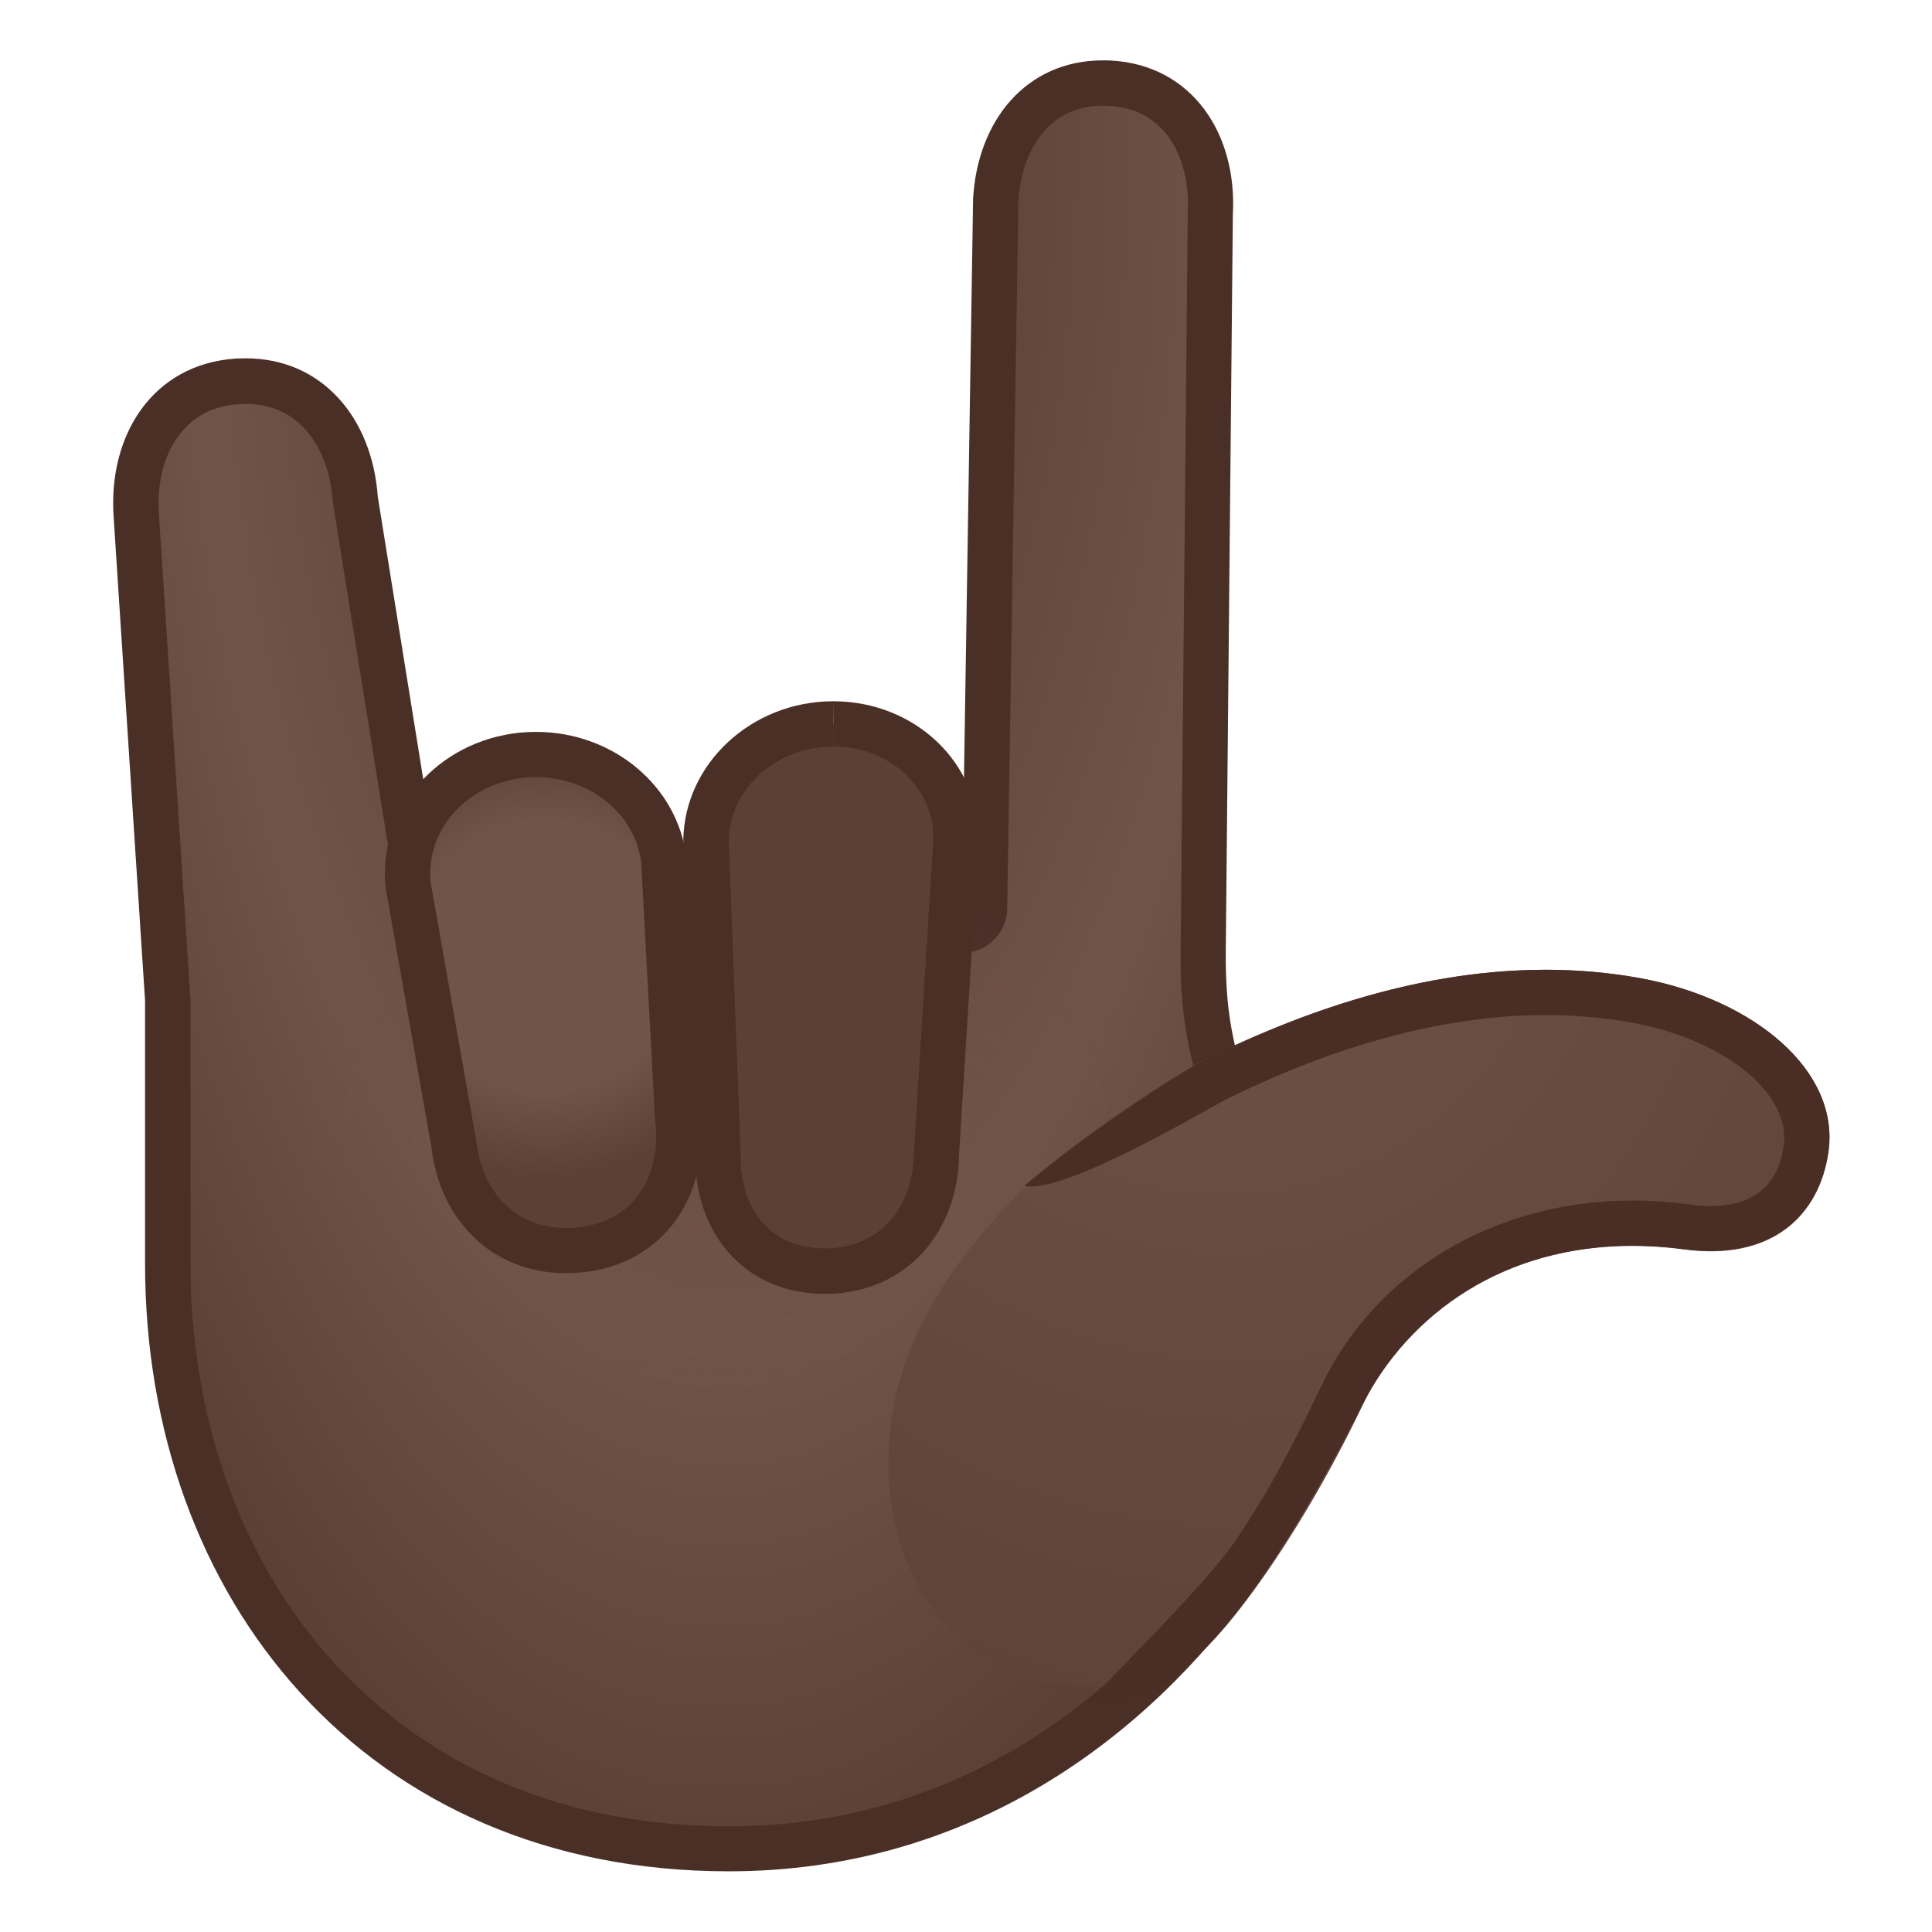
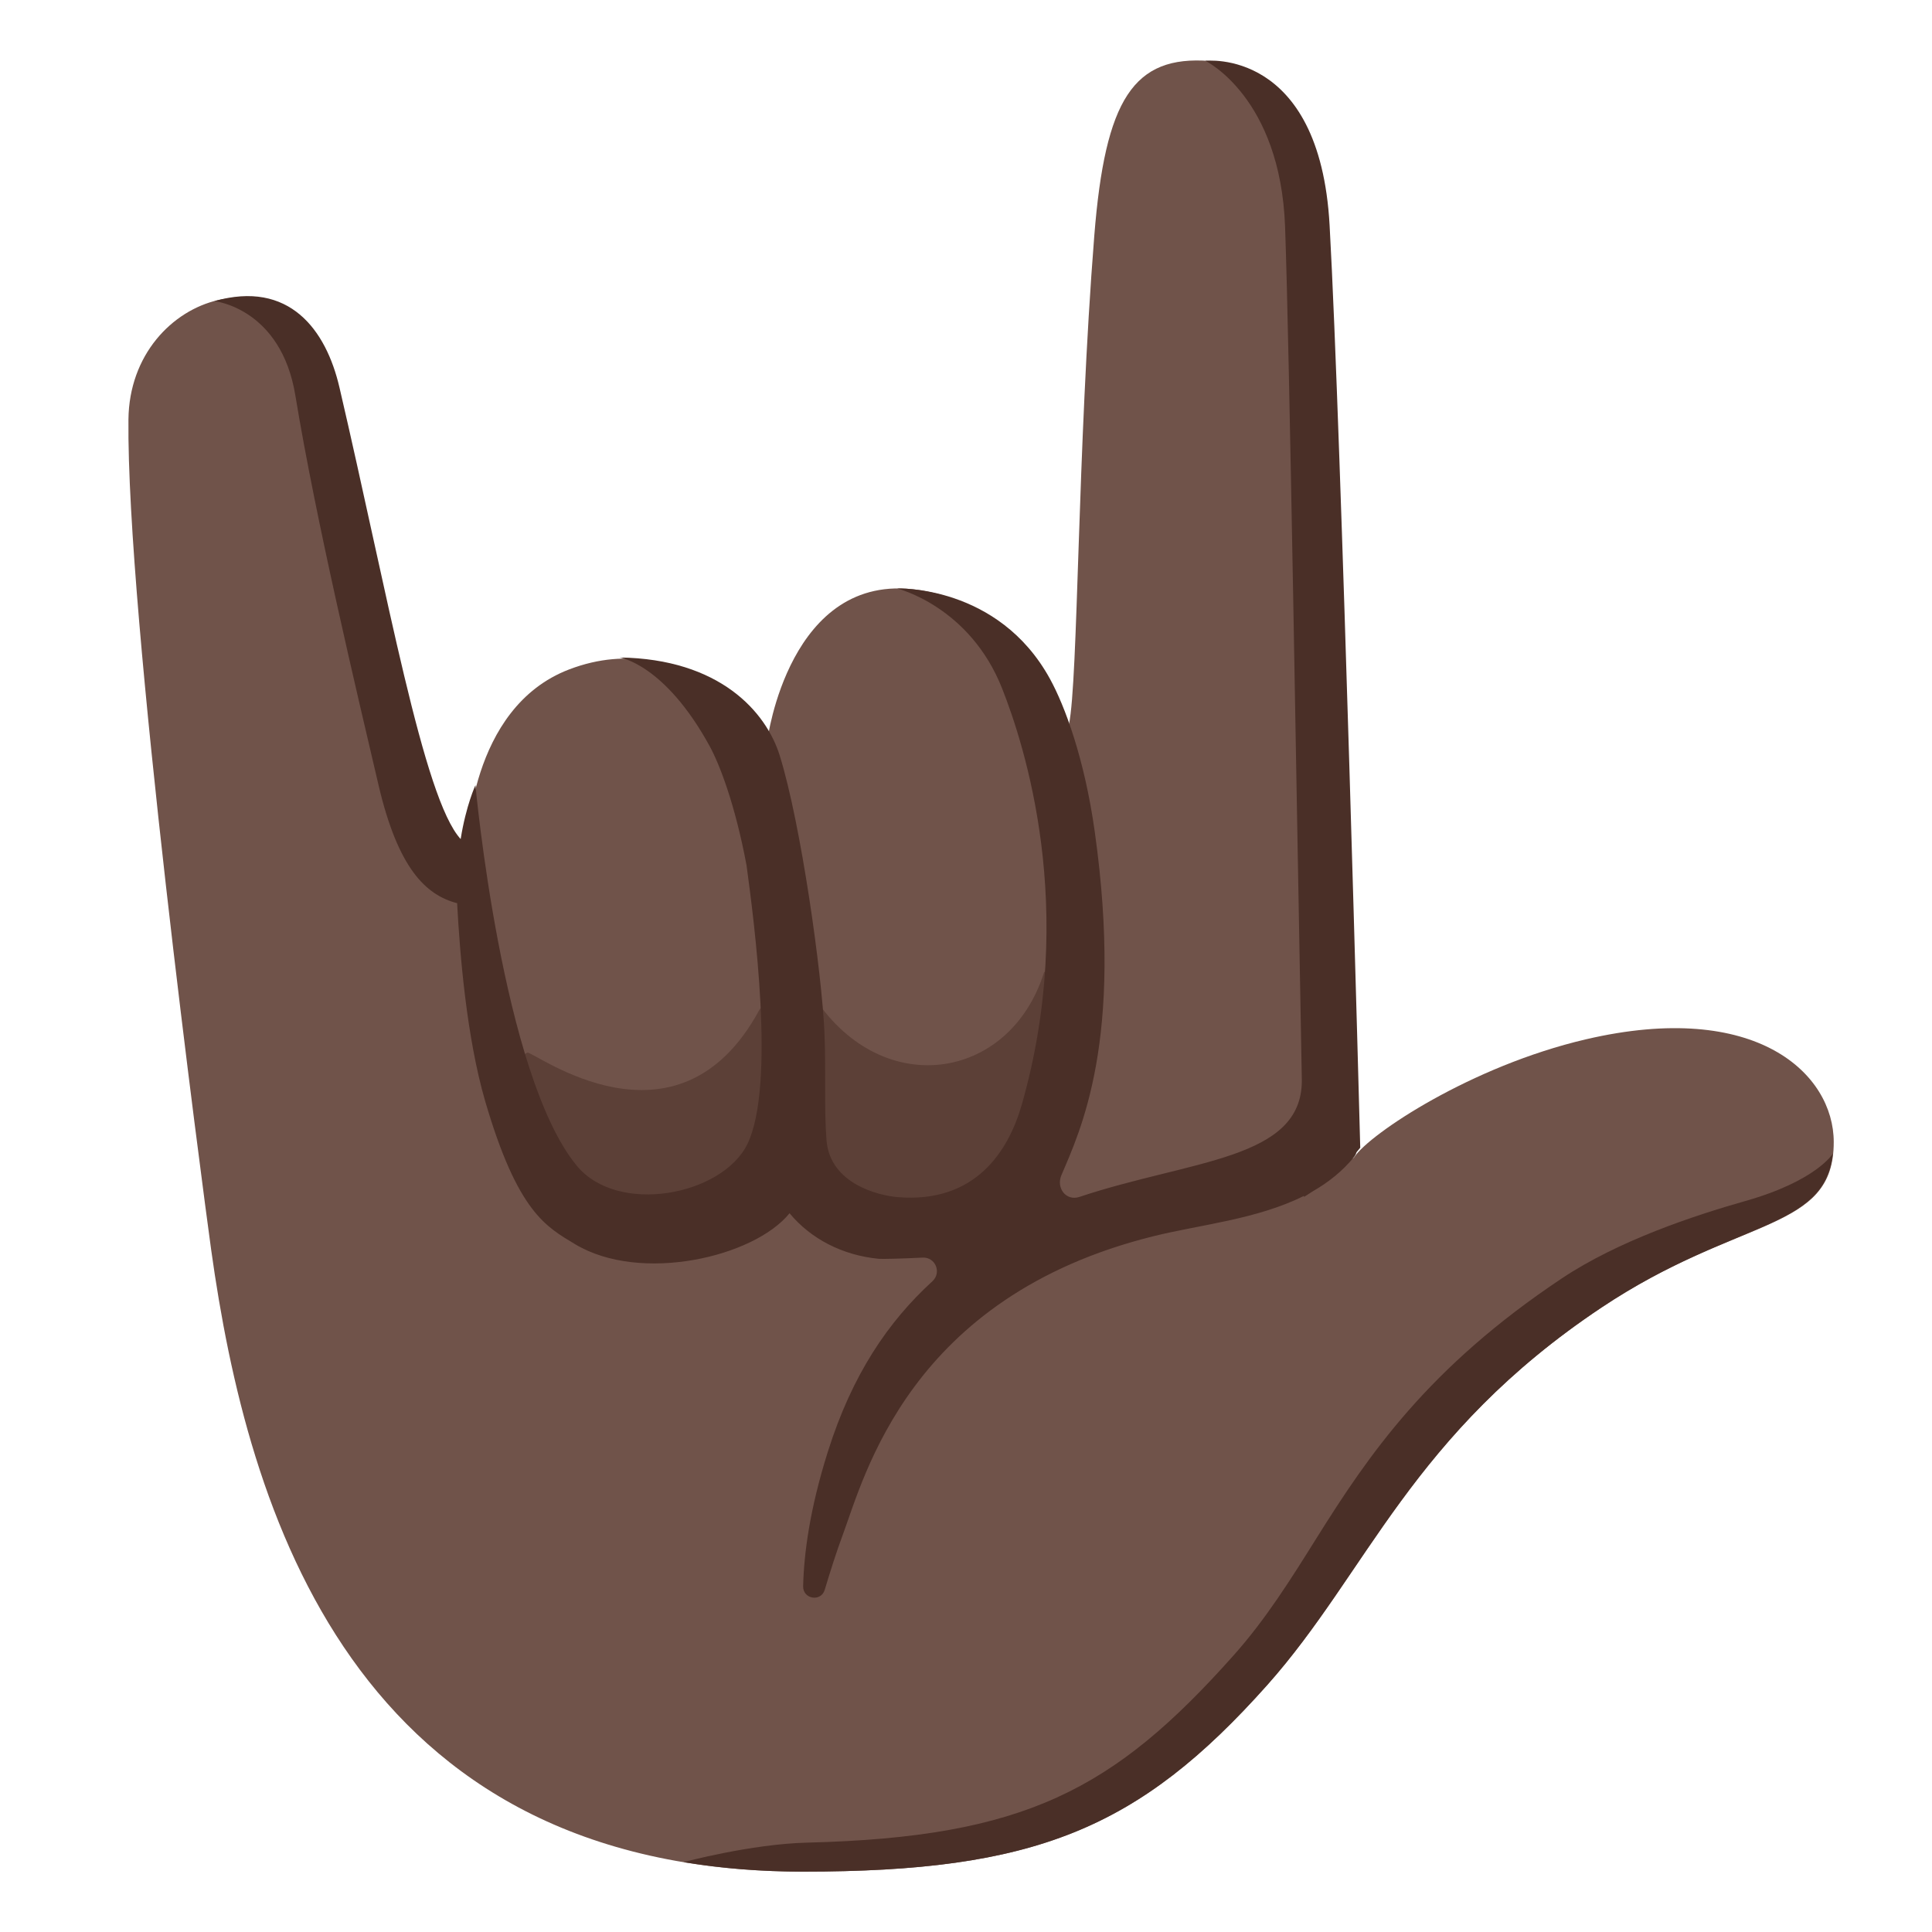
- <svg xmlns="http://www.w3.org/2000/svg" enable-background="new 0 0 128 128" viewBox="0 0 128 128">
-   <radialGradient id="e" cx="47.958" cy="9.954" r="115.5" gradientTransform="matrix(-.0021809 .9906 -.4419 -.00095467 52.461 -37.036)" gradientUnits="userSpaceOnUse">
-     <stop stop-color="#5C4037" offset=".246" />
-     <stop stop-color="#70534A" offset=".688" />
-     <stop stop-color="#5C4037" offset=".999" />
-   </radialGradient>
-   <path d="m48.28 122.5c-21.88 0-37.17-15.93-37.17-38.75v-17.44l-2.08-32.11c-0.19-2.65 0.5-5.01 1.93-6.66 1.17-1.35 2.81-2.13 4.73-2.27 0.2-0.01 0.4-0.02 0.59-0.02 4.07 0 6.92 3.05 7.25 7.77 0 0.04 0.01 0.09 0.01 0.13l3.86 23.99c0.12 0.72 0.74 1.26 1.47 1.26 9.94 0.05 23.2 1.28 34.59 3.21 0.08 0.01 0.17 0.02 0.25 0.02 0.35 0 0.69-0.12 0.96-0.35 0.34-0.28 0.53-0.69 0.54-1.13l0.74-46.96c0.21-3.8 2.49-7.7 7.1-7.7 0.15 0 0.3 0 0.46 0.01 2.11 0.11 3.86 1.02 5.05 2.61 1.16 1.56 1.73 3.7 1.6 6.02l-0.47 49.03c-0.02 1.94 0.11 3.66 0.4 5.27 1.35 7.53 4.85 9.15 7.16 10.23 1 0.47 1.58 0.75 1.84 1.25 1.76 3.39 0.3 12.27-5.18 21.28-3.88 6.41-15.15 21.31-35.63 21.31z" fill="url(#e)" />
-   <path d="m73.07 7c0.12 0 0.25 0 0.38 0.01 1.5 0.08 2.72 0.63 3.63 1.64 1.14 1.27 1.73 3.24 1.61 5.41v0.14l-0.47 48.96c-0.02 2.03 0.12 3.84 0.43 5.55 1.49 8.29 5.57 10.19 8 11.32 0.42 0.2 0.99 0.46 1.15 0.61 1.26 2.51 0.5 10.49-5.15 19.79-3.77 6.18-14.65 20.57-34.37 20.57-10.64 0-19.68-3.75-26.15-10.84-6.14-6.73-9.51-16.1-9.51-26.41v-17.44c0-0.06 0-0.13-0.01-0.19l-2.08-32.03c-0.16-2.21 0.41-4.24 1.57-5.56 0.92-1.06 2.16-1.65 3.7-1.75 0.17-0.01 0.33-0.02 0.49-0.02 3.91 0 5.55 3.44 5.75 6.38 0.01 0.09 0.02 0.18 0.03 0.26l3.86 23.99c0.23 1.45 1.48 2.52 2.95 2.52 9.86 0.05 23.03 1.27 34.35 3.19 0.17 0.03 0.33 0.04 0.5 0.04 0.7 0 1.38-0.24 1.92-0.69 0.67-0.56 1.07-1.38 1.08-2.26l0.74-46.9c0.17-2.92 1.74-6.29 5.6-6.29m0-3c-5.09 0-8.31 4-8.6 9.17l-0.74 46.96c-10.6-1.79-24.01-3.18-34.84-3.23l-3.86-23.99c-0.37-5.19-3.66-9.17-8.75-9.17-0.23 0-0.46 0.01-0.7 0.02-5.48 0.38-8.44 5.09-8.05 10.52l2.08 32.01v17.44c0 22.14 14.57 40.25 38.67 40.25 31.99 0 46.97-35.5 42.16-44.78-1.53-2.95-7.04-0.96-8.85-11.05-0.3-1.64-0.39-3.32-0.38-4.99l0.47-48.96c0.29-5.32-2.68-9.89-8.08-10.19-0.18-0.01-0.36-0.01-0.53-0.01z" fill="#4A2F27" />
-   <radialGradient id="d" cx="48.104" cy="75.155" r="29.551" gradientTransform="matrix(1 0 0 .6096 0 29.235)" gradientUnits="userSpaceOnUse">
-     <stop stop-color="#70534A" stop-opacity=".8" offset=".3" />
-     <stop stop-color="#70534A" stop-opacity="0" offset="1" />
-   </radialGradient>
-   <ellipse cx="48.1" cy="75.05" rx="27.54" ry="20.47" fill="url(#d)" opacity=".4" />
-   <radialGradient id="c" cx="49.052" cy="258.46" r="29.562" fx="55.192" fy="229.54" gradientTransform="matrix(-.0067217 .9851 -.3362 .0036853 142.3 4.0201)" gradientUnits="userSpaceOnUse">
-     <stop stop-color="#70534A" offset=".606" />
-     <stop stop-color="#5C4037" offset=".999" />
-   </radialGradient>
-   <path d="m54.66 84.22c-2.01 0-3.74-0.67-5-1.95-1.37-1.39-2.11-3.4-2.08-5.67l-0.8-20.98c0.05-4.17 3.82-7.64 8.4-7.66 2.36 0 4.49 0.87 6.04 2.44 1.39 1.41 2.15 3.25 2.12 5.18l-1.29 20.83c-0.06 4.61-3.08 7.79-7.36 7.81h-0.03z" fill="url(#c)" />
-   <path d="m55.21 46.46v3c1.92 0 3.67 0.71 4.94 1.99 1.09 1.11 1.69 2.54 1.69 4.04l-1.29 20.82c0 0.05 0 0.1-0.01 0.15-0.04 3.1-1.86 6.23-5.89 6.25-1.63 0-2.95-0.51-3.93-1.5-1.09-1.1-1.67-2.73-1.65-4.6v-0.15l-0.79-20.82c0.08-3.4 3.16-6.17 6.91-6.18l0.02-3m0 0h-0.04c-5.4 0.02-9.83 4.15-9.9 9.21l0.8 20.91c-0.06 5.05 3.21 9.14 8.58 9.14h0.04c5.4-0.02 8.79-4.15 8.85-9.21l1.3-20.91c0.07-5.06-4.24-9.14-9.63-9.14z" fill="#4A2F27" />
-   <radialGradient id="b" cx="36.123" cy="63.366" r="14.659" gradientUnits="userSpaceOnUse">
-     <stop stop-color="#70534A" offset=".606" />
-     <stop stop-color="#5C4037" offset=".999" />
-   </radialGradient>
-   <path d="m37.49 82.85c-3.95 0-6.94-2.83-7.42-7.05l-3.03-17.2c-0.21-1.89 0.37-3.86 1.65-5.45 1.41-1.75 3.56-2.89 5.91-3.13 0.31-0.03 0.63-0.05 0.94-0.05 4.36 0 7.99 3.03 8.45 7.05l0.91 17.02c0.28 2.44-0.28 4.62-1.57 6.22-1.17 1.45-2.87 2.33-4.91 2.54-0.32 0.04-0.63 0.05-0.93 0.05z" fill="url(#b)" />
-   <path d="m35.53 51.49c3.56 0 6.54 2.42 6.95 5.64l0.92 17.01c0 0.06 0.01 0.12 0.02 0.18 0.22 1.95-0.22 3.73-1.26 5.02-0.91 1.13-2.26 1.82-3.9 1.98-0.26 0.03-0.52 0.04-0.77 0.04-3.2 0-5.53-2.24-5.93-5.72l-0.03-0.18-3-17.01c-0.16-1.55 0.31-3.09 1.32-4.35 1.16-1.44 2.94-2.38 4.89-2.58 0.27-0.02 0.53-0.03 0.79-0.03m0-3c-0.36 0-0.72 0.02-1.09 0.05-5.5 0.56-9.48 5.18-8.88 10.33l3.02 17.11c0.55 4.81 3.98 8.37 8.91 8.37 0.35 0 0.71-0.02 1.07-0.05 5.5-0.56 8.43-5.18 7.84-10.33l-0.92-17.11c-0.56-4.81-4.9-8.37-9.95-8.37z" fill="#4A2F27" />
-   <radialGradient id="a" cx="67.233" cy="492.74" r="80.744" gradientTransform="matrix(-.7863 .2317 .2647 .8812 1.8741 -398.11)" gradientUnits="userSpaceOnUse">
-     <stop stop-color="#70534A" offset="0" />
-     <stop stop-color="#5C4037" offset=".999" />
-   </radialGradient>
-   <path d="m108.69 64.81c7.5 1.38 13.25 6.12 12.45 11.56-0.61 4.13-3.7 7.19-9.56 6.41-10.1-1.35-17.97 3.32-21.32 10.35-4.19 8.8-9.88 16.62-12.37 17.55-10.74 4.02-20.33-3.74-18.89-16.18 1.53-13.25 17.13-22.54 21.2-24.49 5.86-2.82 16.74-7.35 28.49-5.2z" fill="url(#a)" />
-   <path d="m108.69 64.81c-2.14-0.39-4.25-0.56-6.3-0.56-9.24 0-17.39 3.45-22.2 5.76-1.83 0.88-8.15 5-12.32 8.55 2.62 0.62 12.27-5.2 13.62-5.85 2.81-1.35 11.36-5.46 20.9-5.46 1.96 0 3.9 0.17 5.76 0.51 6.13 1.12 10.53 4.71 10.02 8.17-0.39 2.64-2.01 3.97-4.83 3.97-0.43 0-0.89-0.03-1.37-0.1-1.28-0.17-2.57-0.26-3.82-0.26-9.1 0-17 4.71-20.61 12.29-1.35 2.83-2.77 5.64-4.43 8.31-0.79 1.27-1.61 2.51-2.58 3.65-1.34 1.57-2.75 3.08-4.18 4.57-0.72 0.75-1.44 1.49-2.16 2.23-0.37 0.38-0.72 0.81-1.12 1.15-0.18 0.15-0.72 0.73-0.92 0.74 1.38-0.09 6.29 3.75 18.09-19.37 3.13-6.13 9.46-10.58 17.9-10.58 1.11 0 2.25 0.08 3.42 0.23 0.62 0.08 1.21 0.12 1.76 0.12 4.72 0 7.25-2.84 7.8-6.53 0.82-5.41-4.93-10.16-12.43-11.54z" fill="#4A2E26" />
+ <svg xmlns="http://www.w3.org/2000/svg" version="1.1" id="ASL_I_love_you_emoji_x5F_u1f91f" x="0px" y="0px" viewBox="0 0 128 128" style="enable-background:new 0 0 128 128;" xml:space="preserve">
+   <path style="fill:#70534A;" d="M105.06,68.86c-7.62,1.78-14.3,6.26-15.32,7.78c-0.25,0.37-0.85,0.05-1.69-0.74  c0.15-17.88,0.22-46.04-0.57-59.9c-0.55-9.65-4.14-11.72-7.33-11.96c-5.05-0.39-6.93,2.52-7.65,11.57  c-1.13,14.27-1.06,29.37-1.68,32.4c0,0-2.15-7.78-10.02-8.93c-8.52-1.24-9.96,9.96-9.96,9.96s-5.11-7.75-13.13-4.69  c-6.68,2.55-6.75,11.71-6.75,11.71c-2.94,1.3-6.42-14.55-9.39-30.78C19.9,16.12,8.6,19.21,8.51,27.79  c-0.14,12.92,4.91,50.88,5.48,55.01c2.41,17.29,9.35,41.2,39.23,41.2c15.32,0,22.21-2.79,30.74-12.36  c6.67-7.49,9.53-16.6,22.16-25.02c9.18-6.12,15.38-4.96,15.37-10.96C121.49,71.17,116.4,66.21,105.06,68.86z" />
+   <path style="fill:#5C4037;" d="M50.32,66.89c0.18-0.33,2.8-2.15,3.46-1.08c4.45,7.14,13.1,5.91,15.39-1.39  c0.27-0.86,2,13.51-6.73,17c-2.61,1.04-6.12,1.09-7.99-1.01c-1.57-1.76-3.22-1.47-6.74,0.66c-2.43,1.47-7.3,0.39-9.25-1.67  c-1.95-2.06-3.3-4.36-4.14-7.08c-0.26-0.83-0.33-2.14,0.62-2.58C35.29,69.59,44.87,77,50.32,66.89z" />
+   <g>
+     <path style="fill:#4A2F27;" d="M88.09,14.93c-0.65-11.8-8.23-10.9-8.23-10.9s4.97,2.4,5.28,11c0.3,8.33,0.76,38.1,1.11,56.56   c0,5.26-7.33,5.24-14.74,7.71c-0.88,0.29-1.55-0.59-1.19-1.44c1.24-2.92,4.15-8.96,2.21-22.76c-0.68-4.86-1.99-8.34-2.96-10.11   c-3.43-6.27-10.13-6-10.13-6s4.81,1.17,6.96,6.64c1.46,3.7,5,14.57,1.3,27.54c-0.86,3.02-3.03,6.59-8.26,6.14   c-1.24-0.11-4.44-0.88-4.68-3.75c-0.17-2.06-0.03-4.74-0.14-7.19c-0.17-3.88-1.54-13.74-2.96-18.31c-0.9-2.9-3.98-6.41-10.61-6.5   c0,0,2.98,0.41,5.97,5.88c0.66,1.21,1.69,3.88,2.44,7.89c0.5,3.68,1.94,14.57,0.06,18.46c-1.65,3.4-8.57,4.75-11.3,1.45   c-4.96-6-6.72-25.22-6.72-25.22s-0.62,1.32-0.98,3.57c-2.47-2.69-4.83-16.19-8.03-29.92c-0.89-3.83-3.33-7.13-8.29-5.72   c0,0,4.42,0.45,5.37,6.26c1.36,8.28,4.1,19.78,5.51,25.81c1.29,5.5,3.12,7.28,5.21,7.82c0,0.03,0,0.06,0,0.08   c0.18,3.31,0.62,8.78,1.85,13.02c2.16,7.4,4.06,8.34,5.96,9.49c4.33,2.61,11.86,0.86,14.21-2.05c1.4,1.69,3.5,2.79,5.92,3.02   c0.16,0.02,1.52-0.01,2.9-0.08c0.85-0.04,1.27,1,0.64,1.57c-2.92,2.67-5.31,6.17-6.92,11.28c-1.21,3.83-1.59,6.8-1.64,8.92   c-0.02,0.86,1.18,1.06,1.43,0.24c0.36-1.2,0.77-2.5,1.18-3.6c1.45-3.9,4.41-15.82,20.61-19.83c3.05-0.76,6.85-1.11,9.96-2.67   c0,0.02,0,0.05,0,0.07c0,0,0.23-0.14,0.58-0.37c1.03-0.59,1.97-1.33,2.76-2.3c0.06-0.08,0.11-0.18,0.15-0.3   c0.08-0.1,0.16-0.19,0.24-0.29C90.12,76.04,88.87,28.91,88.09,14.93z" />
+     <path style="fill:#4A2F27;" d="M115.6,79.58c-3.35,0.95-8.37,2.61-12.13,5.12c-8.85,5.9-12.77,11.65-16.25,17.21   c-1.73,2.77-3.37,5.38-5.48,7.75c-7.95,8.93-13.84,12.06-28.28,12.42c-3.7,0.09-8.17,1.29-8.17,1.29c2.44,0.41,5.08,0.63,7.92,0.63   c15.32,0,22.21-2.79,30.74-12.36c6.67-7.49,9.53-16.6,22.16-25.02c8.76-5.84,14.79-5.07,15.32-10.2   C121.45,76.42,120.35,78.24,115.6,79.58z" />
+   </g>
</svg>
